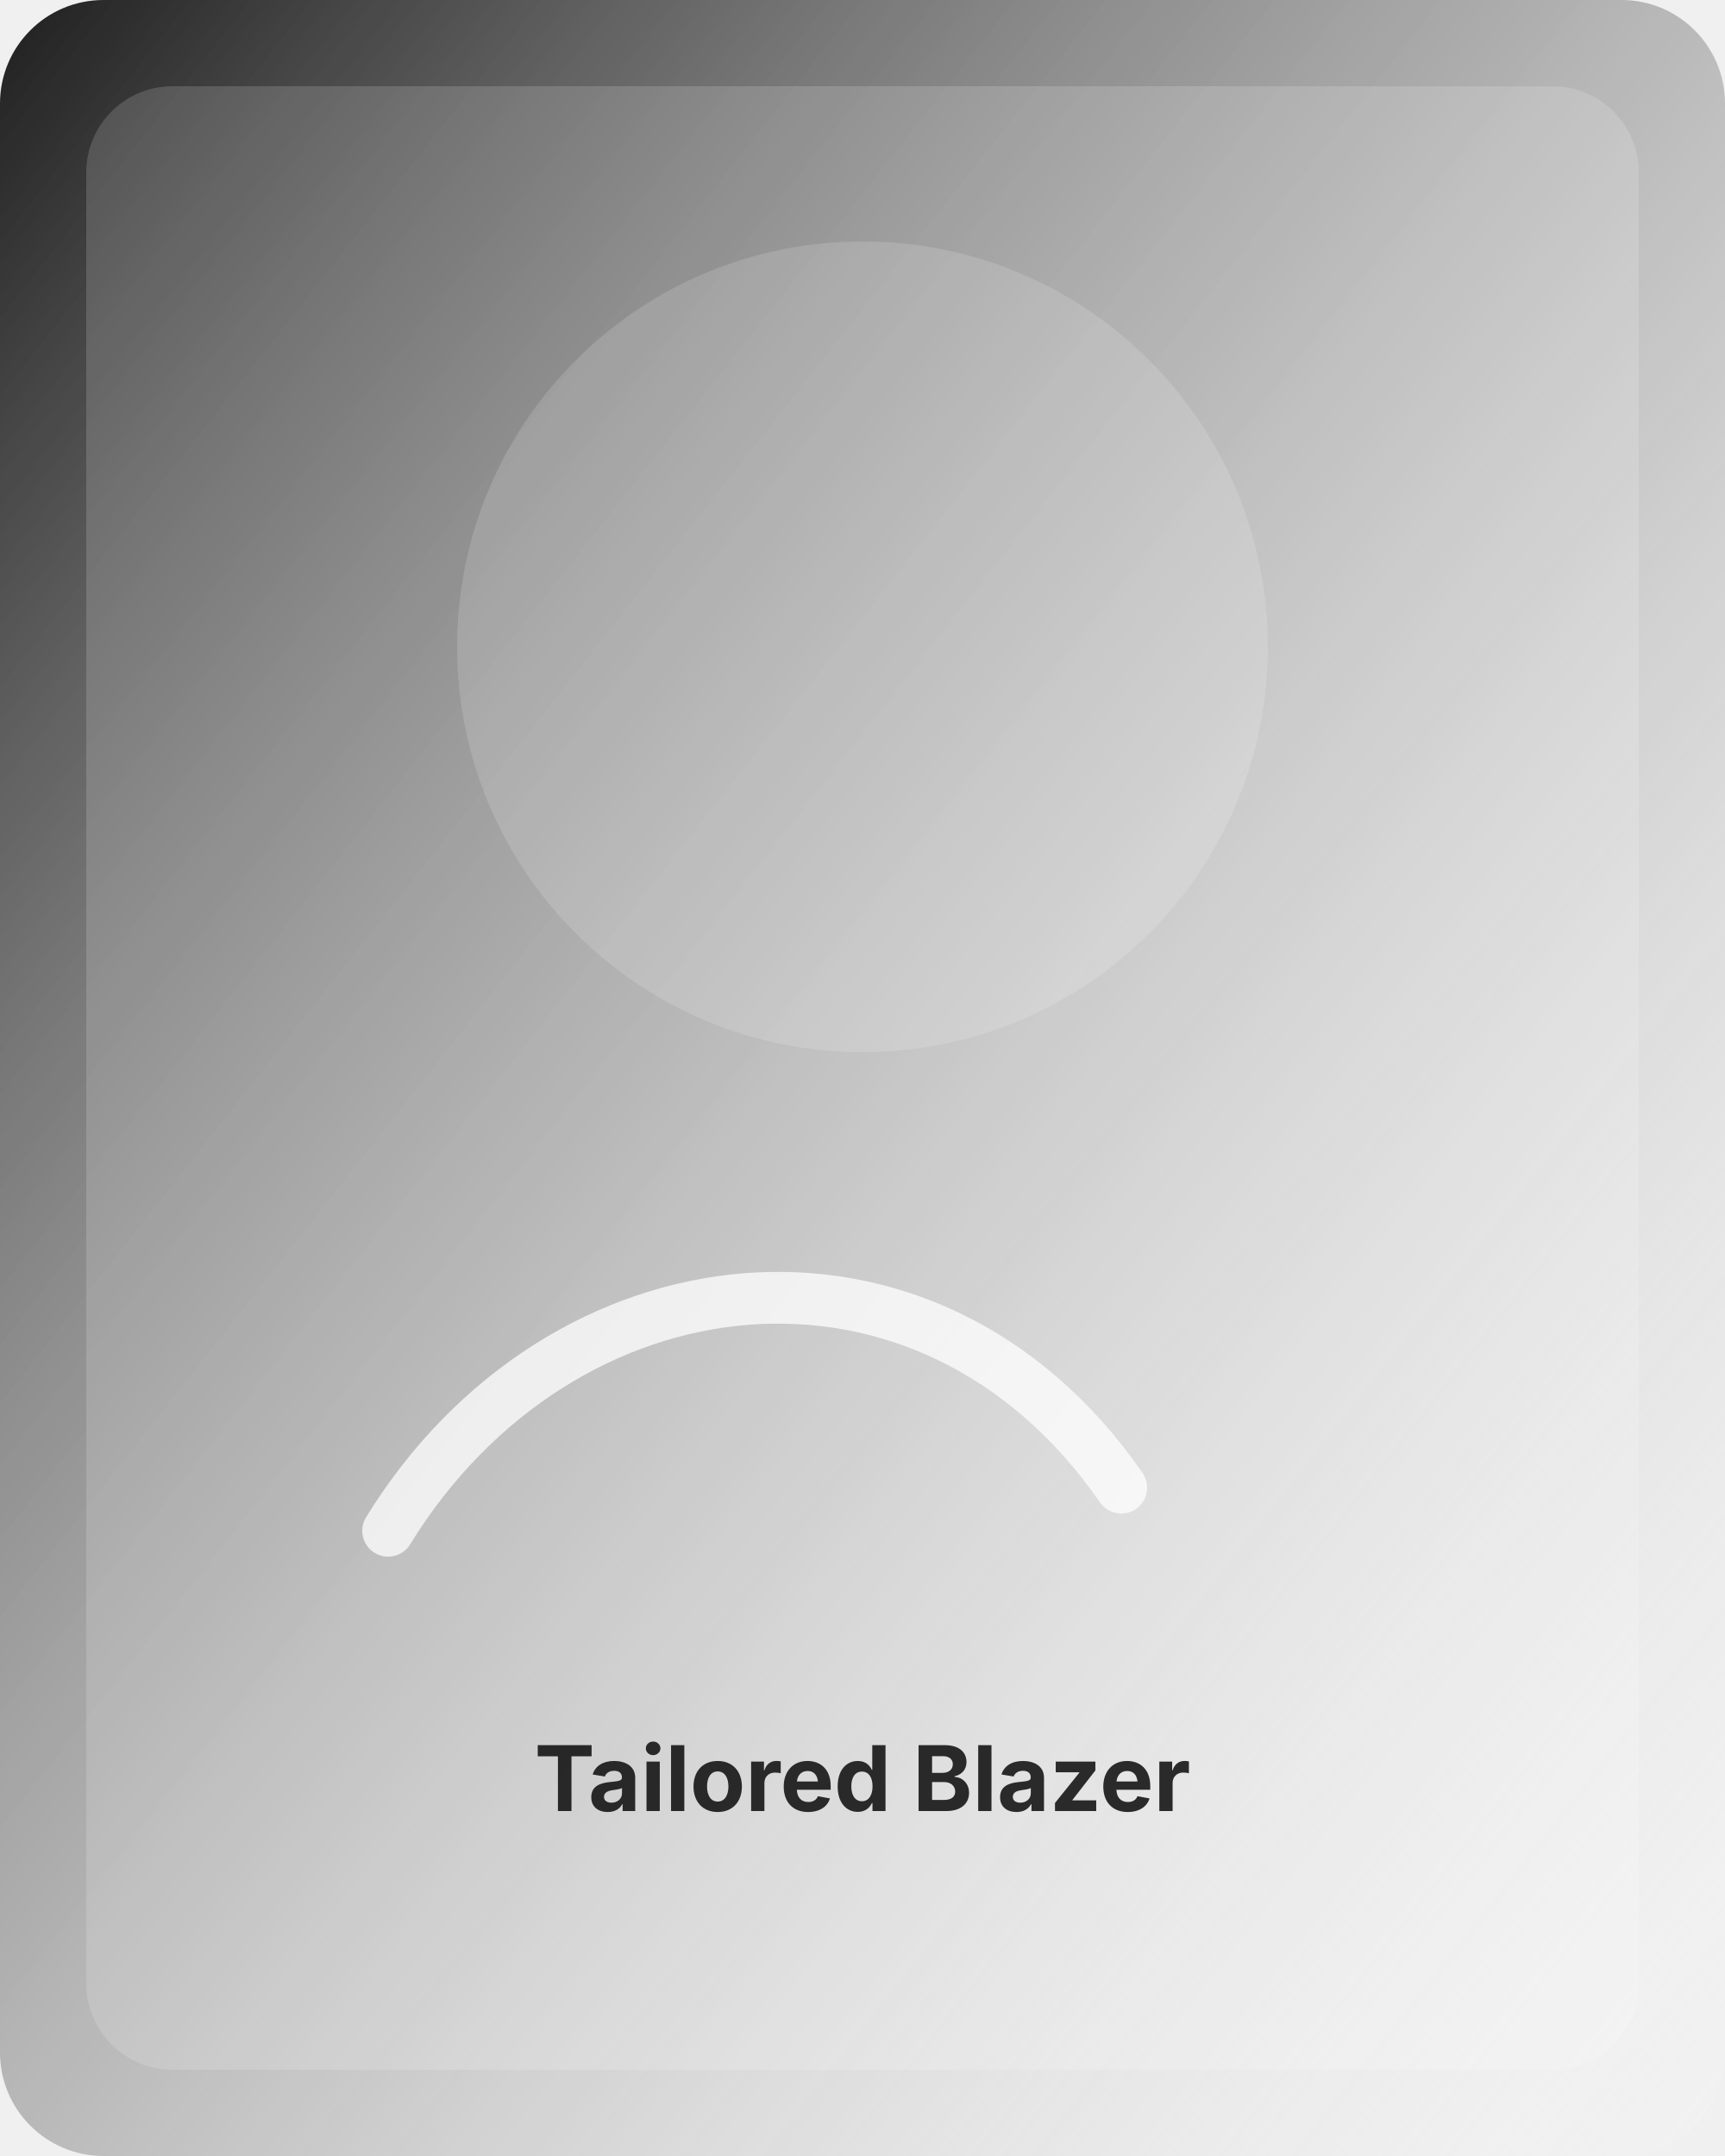
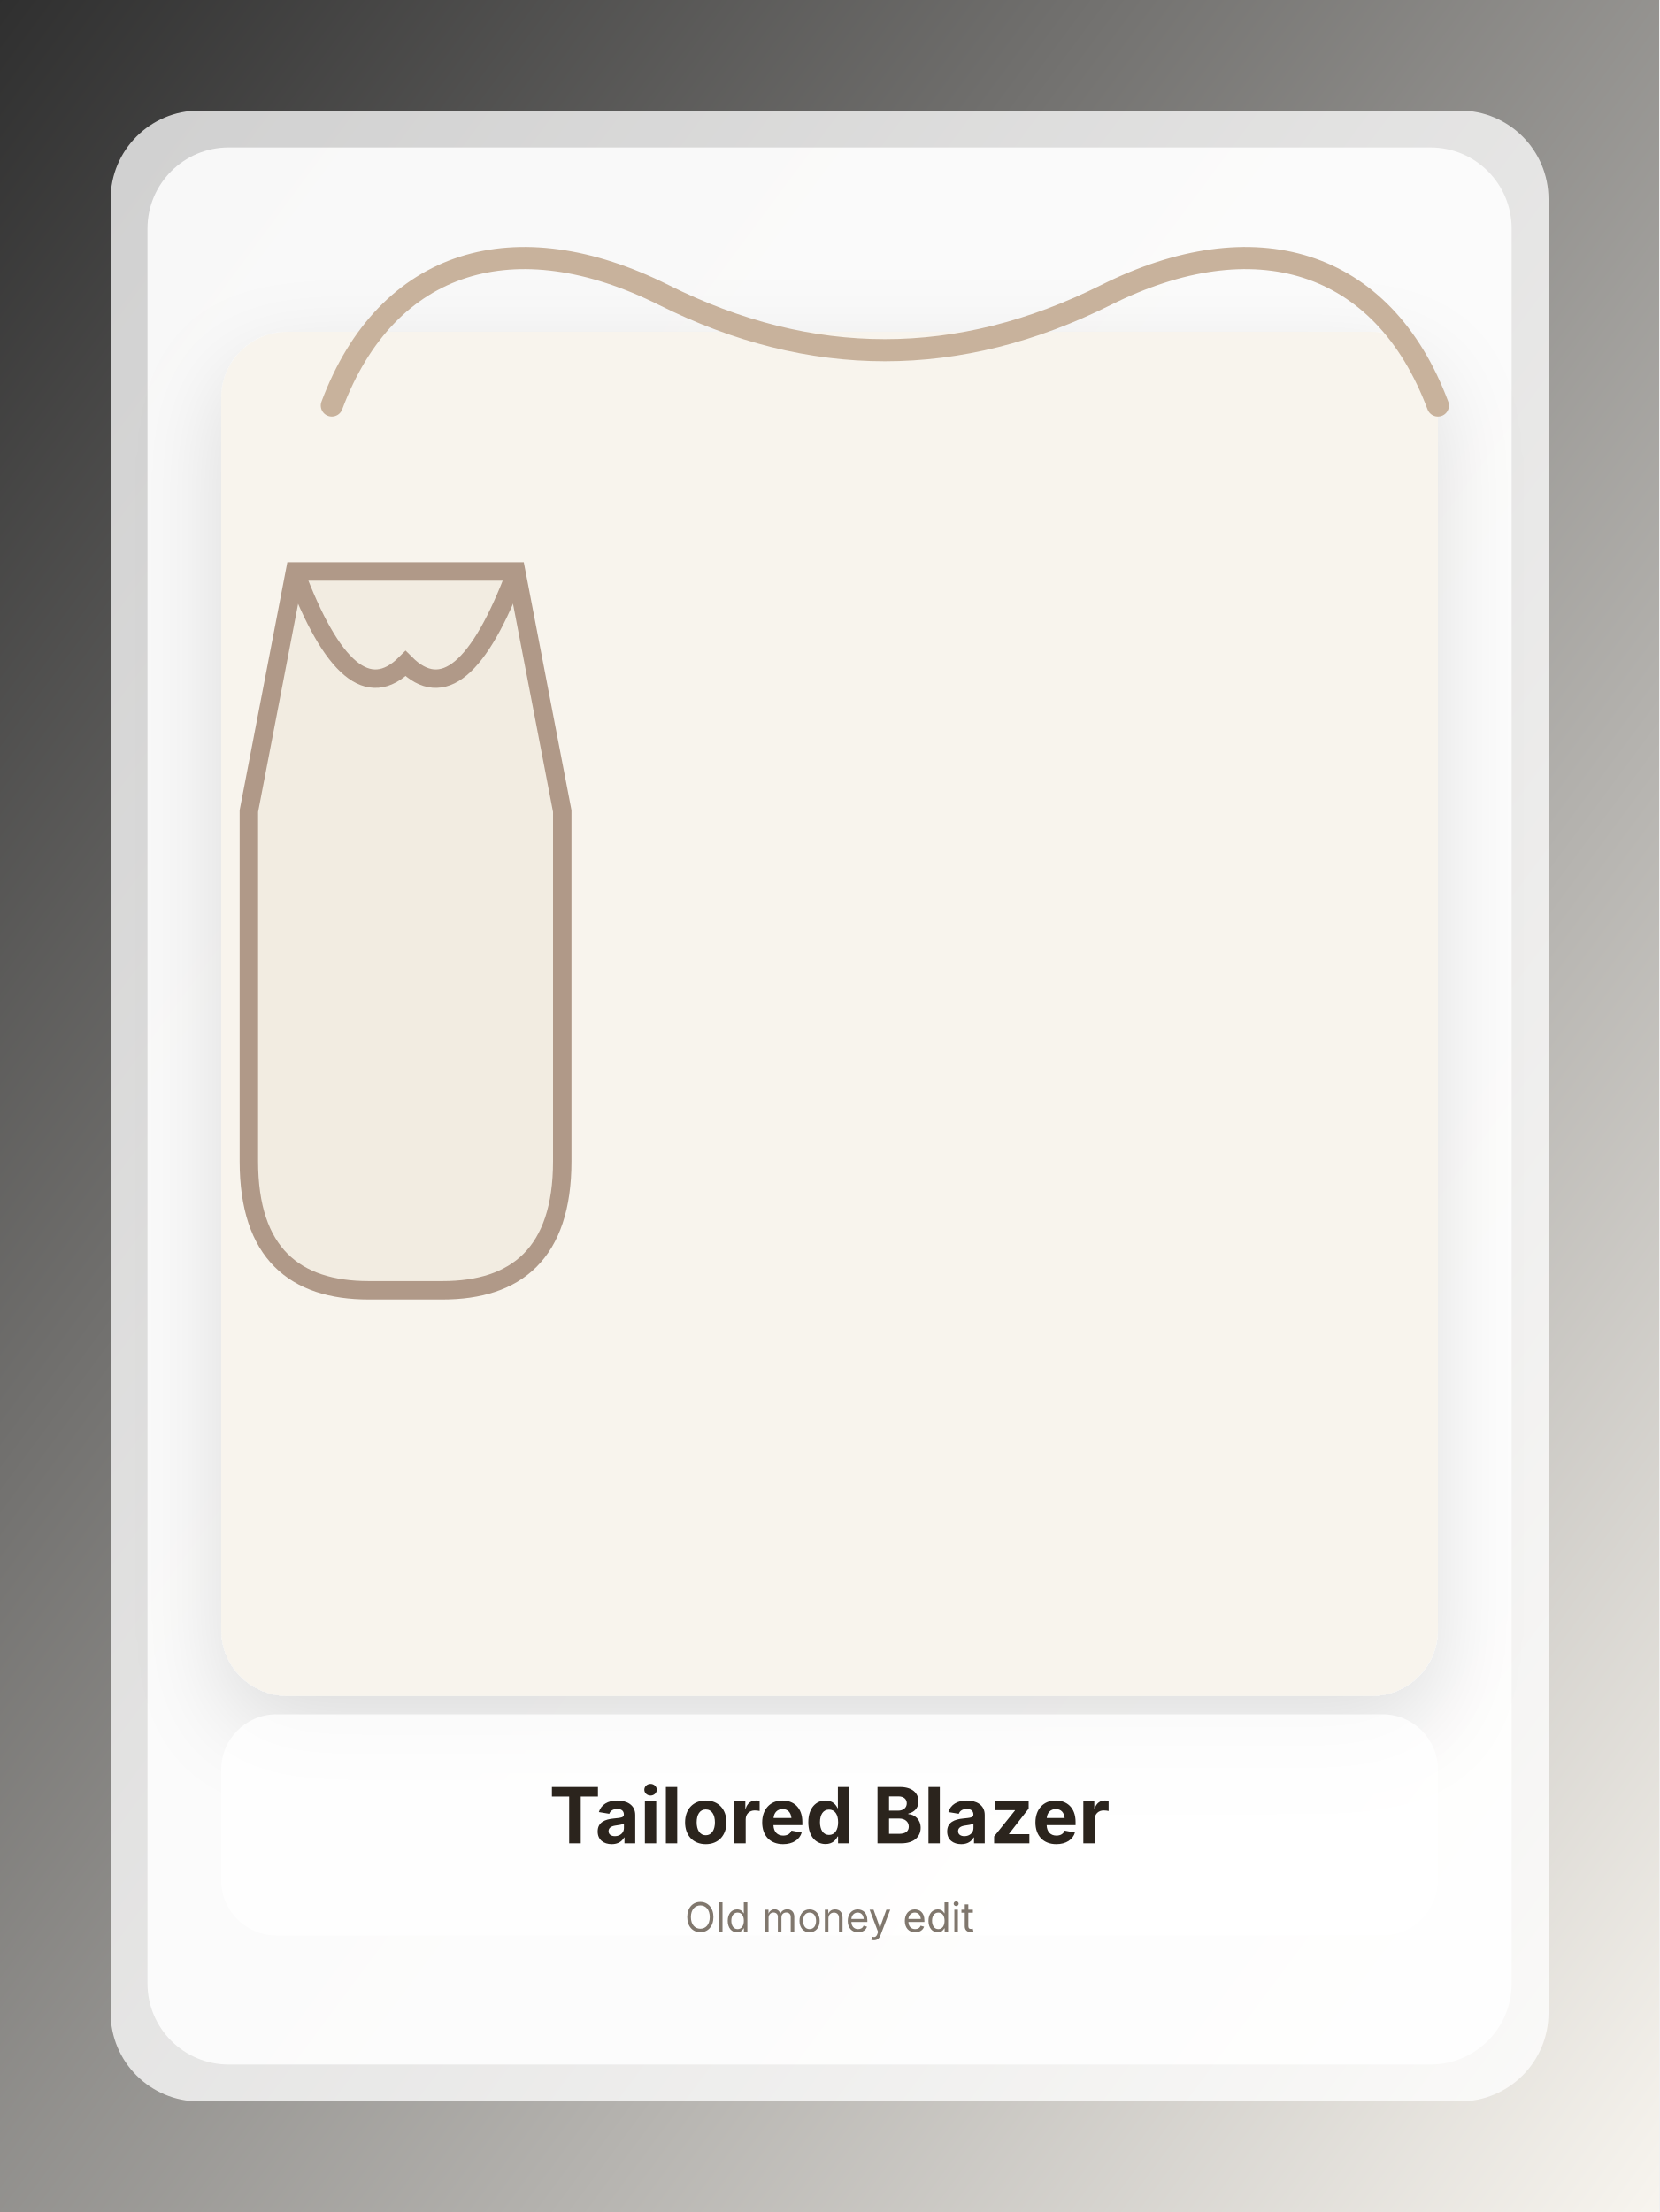
- <svg xmlns="http://www.w3.org/2000/svg" viewBox="0 0 800 1000" role="img" aria-label="Tailored Blazer">
+ <svg xmlns="http://www.w3.org/2000/svg" viewBox="0 0 900 1200" role="img" aria-label="Tailored Blazer">
  <defs>
-     <linearGradient id="g" x1="0" y1="0" x2="1" y2="1">
-       <stop offset="0%" stop-color="#1E1E1E" />
-       <stop offset="100%" stop-color="#ffffff" stop-opacity="0.12" />
+     <linearGradient id="bg" x1="0" y1="0" x2="1" y2="1">
+       <stop offset="0%" stop-color="#2f2f2f" />
+       <stop offset="100%" stop-color="#f8f5ef" />
    </linearGradient>
+     <linearGradient id="shadow" x1="0" y1="0" x2="0" y2="1">
+       <stop offset="0%" stop-color="rgba(0,0,0,0.08)" />
+       <stop offset="100%" stop-color="rgba(0,0,0,0)" />
+     </linearGradient>
+     <filter id="soft" x="-20%" y="-20%" width="140%" height="140%">
+       <feDropShadow dx="0" dy="18" stdDeviation="24" flood-color="rgba(0,0,0,0.12)" />
+     </filter>
  </defs>
-   <rect width="800" height="1000" rx="48" fill="url(#g)" />
-   <rect x="40" y="40" width="720" height="920" rx="40" fill="rgba(255,255,255,0.16)" />
-   <circle cx="400" cy="300" r="188" fill="rgba(255,255,255,0.15)" />
-   <path d="M180 710 C260 580 430 560 520 690" stroke="rgba(255,255,255,0.75)" stroke-width="24" fill="none" stroke-linecap="round" />
-   <text x="400" y="840" text-anchor="middle" font-family="Inter,system-ui,sans-serif" font-size="42" font-weight="700" fill="#111111" opacity="0.88">Tailored Blazer</text>
+   <rect width="900" height="1200" fill="url(#bg)" />
+   <rect x="60" y="60" width="780" height="1080" rx="48" fill="#ffffff" opacity="0.76" />
+   <rect x="80" y="80" width="740" height="1040" rx="44" fill="rgba(255,255,255,0.85)" />
+   <g filter="url(#soft)">
+     <rect x="120" y="180" width="660" height="740" rx="36" fill="#f8f4ed" />
+   </g>
+   <path d="M180 220 C210 140 280 120 360 160 C440 200 520 200 600 160 C680 120 750 140 780 220" fill="none" stroke="#c8b29c" stroke-width="12" stroke-linecap="round" />
+   <g transform="translate(220 270)">
+     <path d="M-60 40 L60 40 L85 170 L85 360 C85 410 60 430 20 430 L-20 430 C-60 430 -85 410 -85 360 L-85 170 Z" fill="#f2ece1" stroke="#b09988" stroke-width="10" />
+     <path d="M-60 40 Q-30 120 0 90 Q30 120 60 40" fill="none" stroke="#b09988" stroke-width="10" />
+   </g>
+   <rect x="120" y="930" width="660" height="120" rx="30" fill="rgba(255,255,255,0.8)" />
+   <text x="450" y="1000" text-anchor="middle" font-family="Inter,system-ui,sans-serif" font-size="42" font-weight="700" fill="#2b241d">Tailored Blazer</text>
+   <text x="450" y="1048" text-anchor="middle" font-family="Inter,system-ui,sans-serif" font-size="22" fill="#6a5f53" opacity="0.85">Old money edit</text>
</svg>
